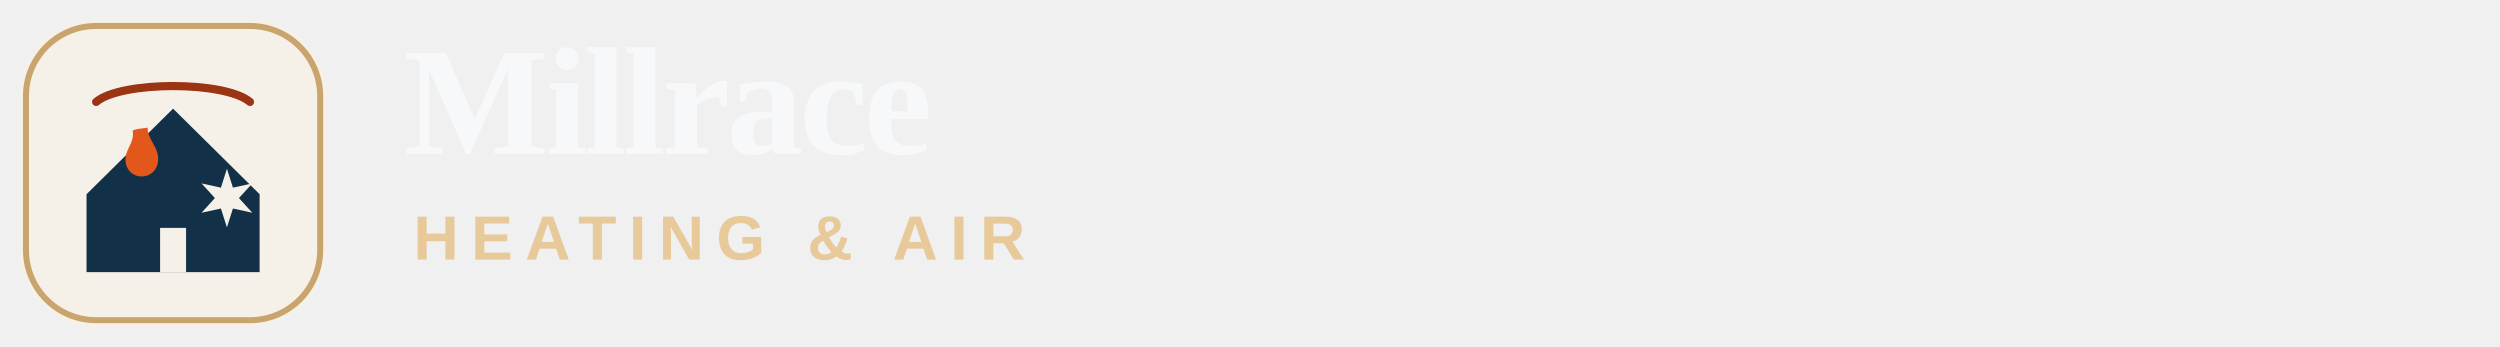
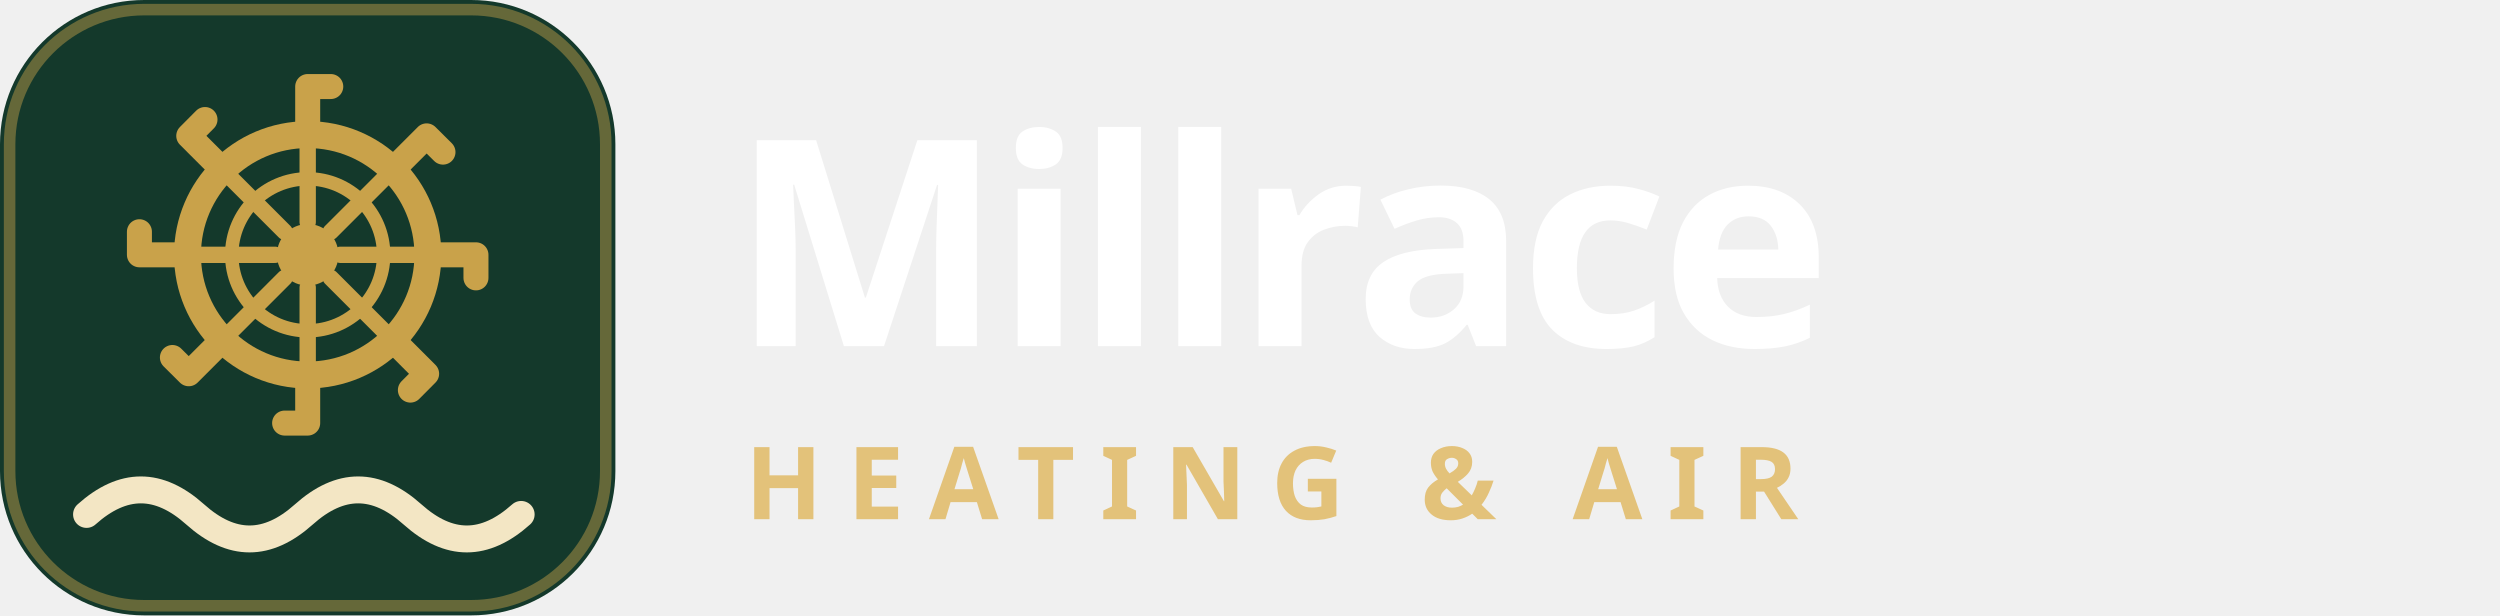
- <svg xmlns="http://www.w3.org/2000/svg" viewBox="0 0 520 72" role="img" aria-label="Millrace Heating and Air">
-   <g transform="translate(4 4)">
-     <rect width="64" height="64" rx="16" fill="#F6F1E8" />
-     <rect x="1.4" y="1.4" width="61.2" height="61.2" rx="14.6" fill="none" stroke="#C9A46C" stroke-width="1.25" />
-     <path d="M16 17.2c5.2-4.4 26.8-4.4 32 0" fill="none" stroke="#9A3412" stroke-width="1.7" stroke-linecap="round" />
-     <path d="M14 36.4 32 18.6 50 36.4V52.6H14Z" fill="#123047" />
-     <path d="M23.6 23.2c.4 2.5-1.5 3.7-1.5 6 0 2.1 1.5 3.5 3.4 3.5s3.4-1.5 3.4-3.6c0-2.7-2.2-4-2.2-6.6 0 .2-2.6.2-3.1.7Z" fill="#E4571A" />
-     <path d="M43.2,31.1L44.45,35.03L48.48,34.15L45.7,37.2L48.48,40.25L44.45,39.37L43.2,43.3L41.95,39.37L37.92,40.25L40.7,37.2L37.92,34.15L41.95,35.03Z" fill="#F6F1E8" />
-     <path d="M29.3 43.4h5.4v9.2h-5.4z" fill="#F6F1E8" />
-   </g>
-   <text x="84" y="32" fill="#F7F8FA" font-family="Georgia, 'Times New Roman', serif" font-size="32" font-weight="600" letter-spacing="-0.8">Millrace</text>
-   <text x="86" y="54" fill="#E7C99A" font-family="Arial, Helvetica, sans-serif" font-size="13" font-weight="700" letter-spacing="2.6">HEATING &amp; AIR</text>
+ <svg xmlns="http://www.w3.org/2000/svg" viewBox="0 0 260 64" width="2080" height="512">
+   <rect width="64" height="64" rx="15" fill="#14392b" />
+   <rect x="1" y="1" width="62" height="62" rx="14" fill="none" stroke="#c9a24a" stroke-opacity=".45" stroke-width="1.2" />
+   <circle cx="32" cy="26.5" r="12.5" fill="none" stroke="#c9a24a" stroke-width="2.8" />
+   <circle cx="32" cy="26.5" r="7.9" fill="none" stroke="#c9a24a" stroke-width="1.4" />
+   <path d="M35.40 26.50L44.50 26.50" stroke="#c9a24a" stroke-width="1.7" stroke-linecap="round" />
+   <path d="M45.70 26.50L49.50 26.50L49.50 28.90" fill="none" stroke="#c9a24a" stroke-width="2.6" stroke-linecap="round" stroke-linejoin="round" />
+   <path d="M34.40 28.90L40.84 35.34" stroke="#c9a24a" stroke-width="1.7" stroke-linecap="round" />
+   <path d="M41.69 36.19L44.37 38.87L42.68 40.57" fill="none" stroke="#c9a24a" stroke-width="2.6" stroke-linecap="round" stroke-linejoin="round" />
+   <path d="M32.00 29.90L32.00 39.00" stroke="#c9a24a" stroke-width="1.7" stroke-linecap="round" />
+   <path d="M32.00 40.20L32.00 44.00L29.60 44.00" fill="none" stroke="#c9a24a" stroke-width="2.6" stroke-linecap="round" stroke-linejoin="round" />
+   <path d="M29.60 28.90L23.16 35.34" stroke="#c9a24a" stroke-width="1.7" stroke-linecap="round" />
+   <path d="M22.31 36.19L19.63 38.87L17.93 37.18" fill="none" stroke="#c9a24a" stroke-width="2.6" stroke-linecap="round" stroke-linejoin="round" />
+   <path d="M28.60 26.50L19.50 26.50" stroke="#c9a24a" stroke-width="1.7" stroke-linecap="round" />
+   <path d="M18.30 26.50L14.50 26.50L14.50 24.10" fill="none" stroke="#c9a24a" stroke-width="2.6" stroke-linecap="round" stroke-linejoin="round" />
+   <path d="M29.60 24.10L23.16 17.66" stroke="#c9a24a" stroke-width="1.7" stroke-linecap="round" />
+   <path d="M22.31 16.81L19.63 14.13L21.32 12.43" fill="none" stroke="#c9a24a" stroke-width="2.6" stroke-linecap="round" stroke-linejoin="round" />
+   <path d="M32.00 23.10L32.00 14.00" stroke="#c9a24a" stroke-width="1.7" stroke-linecap="round" />
+   <path d="M32.00 12.80L32.00 9.00L34.40 9.00" fill="none" stroke="#c9a24a" stroke-width="2.6" stroke-linecap="round" stroke-linejoin="round" />
+   <path d="M34.40 24.10L40.84 17.66" stroke="#c9a24a" stroke-width="1.7" stroke-linecap="round" />
+   <path d="M41.69 16.81L44.37 14.13L46.07 15.82" fill="none" stroke="#c9a24a" stroke-width="2.6" stroke-linecap="round" stroke-linejoin="round" />
+   <circle cx="32" cy="26.5" r="3.2" fill="#c9a24a" />
+   <path d="M9 53.5c3.8-3.4 7.5-3.4 11.3 0s7.5 3.4 11.3 0 7.5-3.4 11.3 0 7.5 3.4 11.3 0" fill="none" stroke="#f3e6c4" stroke-width="2.8" stroke-linecap="round" />
+   <text x="76" y="36" style="font-family:'Space Grotesk',sans-serif;font-weight:700;font-size:30px;letter-spacing:-0.8px" fill="#ffffff">Millrace</text>
+   <text x="77.5" y="54" style="font-family:Manrope,sans-serif;font-weight:700;font-size:10.5px;letter-spacing:2.6px" fill="#e3c27a">HEATING &amp; AIR</text>
</svg>
